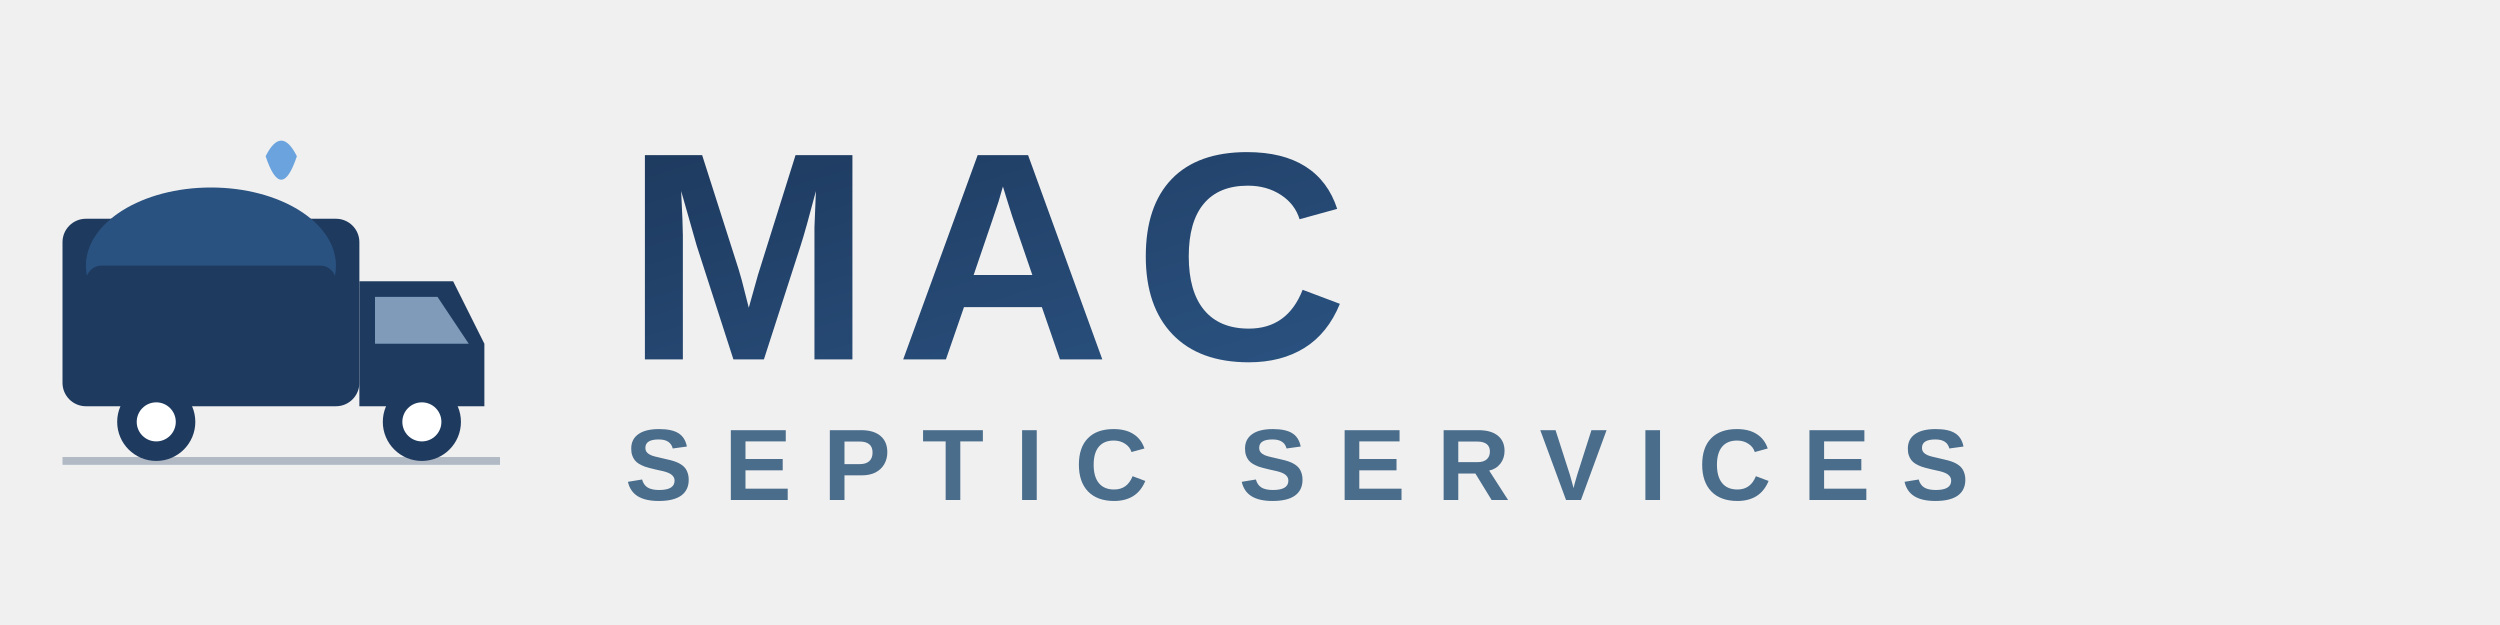
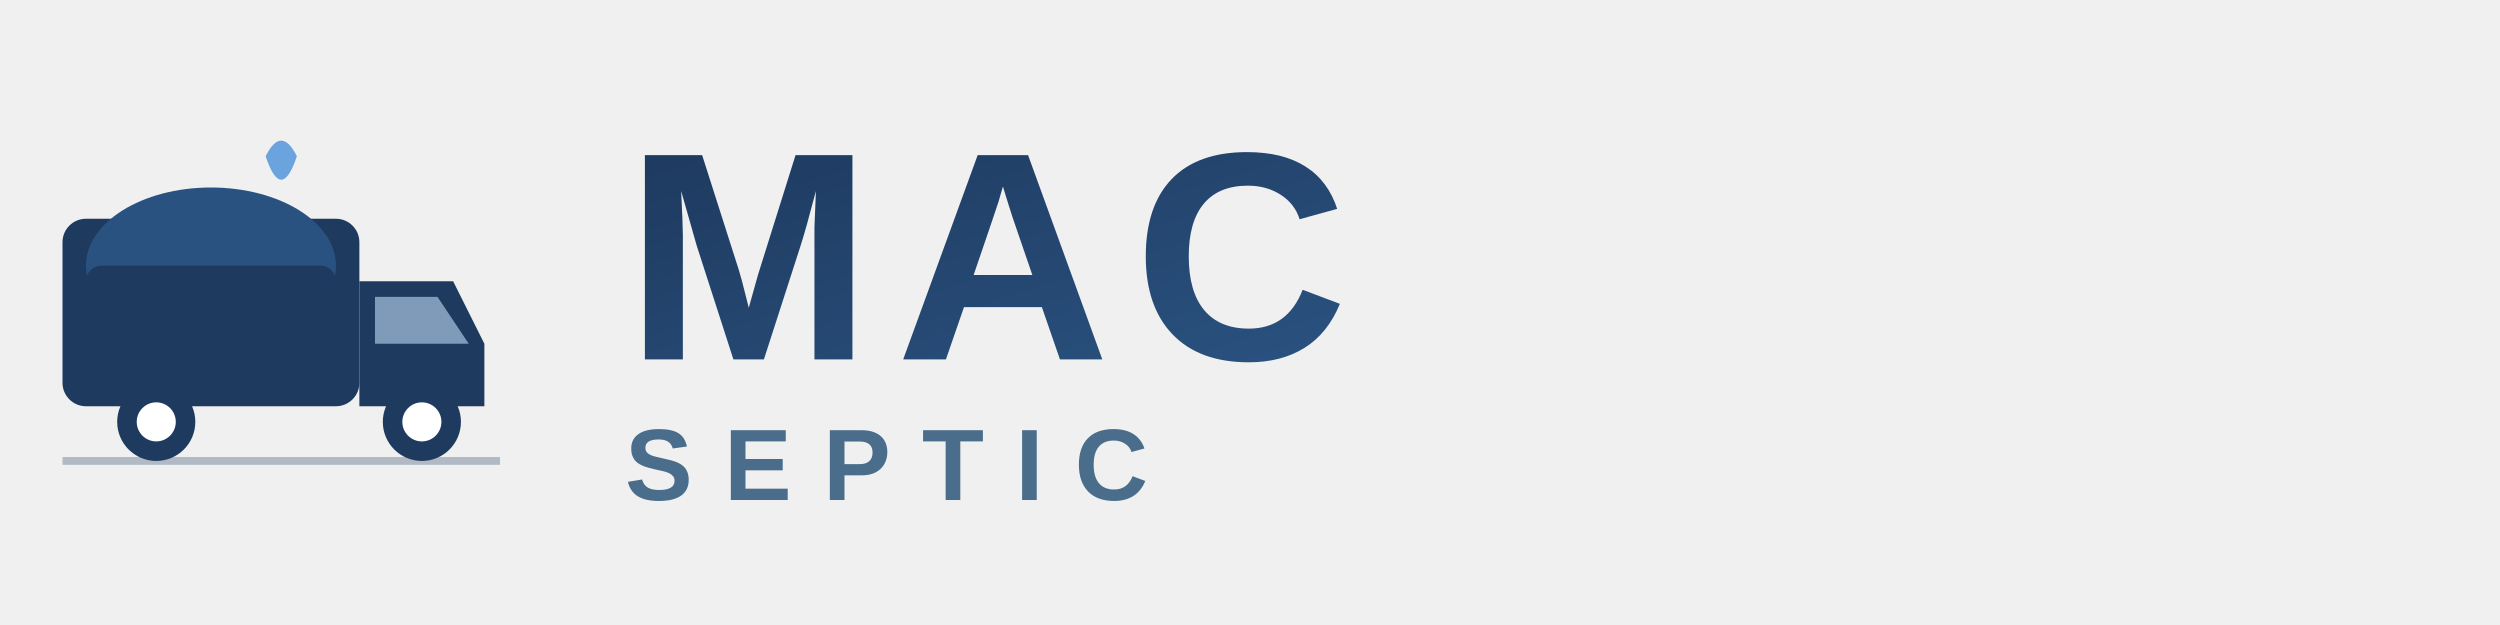
<svg xmlns="http://www.w3.org/2000/svg" viewBox="0 0 320 80" width="320" height="80">
  <defs>
    <linearGradient id="logoGrad" x1="0%" y1="0%" x2="100%" y2="100%">
      <stop offset="0%" stop-color="#1e3a5f" />
      <stop offset="100%" stop-color="#2a5280" />
    </linearGradient>
  </defs>
  <g transform="translate(8, 12)">
    <rect x="0" y="16" width="38" height="24" rx="3" fill="#1e3a5f" />
    <ellipse cx="19" cy="22" rx="16" ry="10" fill="#2a5280" />
    <rect x="3" y="22" width="32" height="14" rx="2" fill="#1e3a5f" />
    <path d="M38 24 L50 24 L54 32 L54 40 L38 40 Z" fill="#1e3a5f" />
    <path d="M40 26 L48 26 L52 32 L40 32 Z" fill="#a8c4e0" opacity="0.7" />
    <circle cx="12" cy="42" r="5" fill="#1e3a5f" />
    <circle cx="12" cy="42" r="2.5" fill="#ffffff" />
    <circle cx="46" cy="42" r="5" fill="#1e3a5f" />
    <circle cx="46" cy="42" r="2.5" fill="#ffffff" />
    <line x1="0" y1="47" x2="56" y2="47" stroke="#1e3a5f" stroke-width="1" opacity="0.3" />
    <path d="M26 8 Q28 14 30 8 Q28 4 26 8 Z" fill="#4a90d9" opacity="0.8" />
  </g>
  <text x="80" y="46" font-size="38" font-weight="800" font-family="'Segoe UI', 'Helvetica Neue', Arial, sans-serif" fill="url(#logoGrad)" letter-spacing="3">MAC</text>
-   <text x="80" y="64" font-size="13" font-weight="600" font-family="'Segoe UI', 'Helvetica Neue', Arial, sans-serif" fill="#4a6d8c" letter-spacing="4">SEPTIC SERVICES</text>
+   <text x="80" y="64" font-size="13" font-weight="600" font-family="'Segoe UI', 'Helvetica Neue', Arial, sans-serif" fill="#4a6d8c" letter-spacing="4">SEPTIC</text>
</svg>
